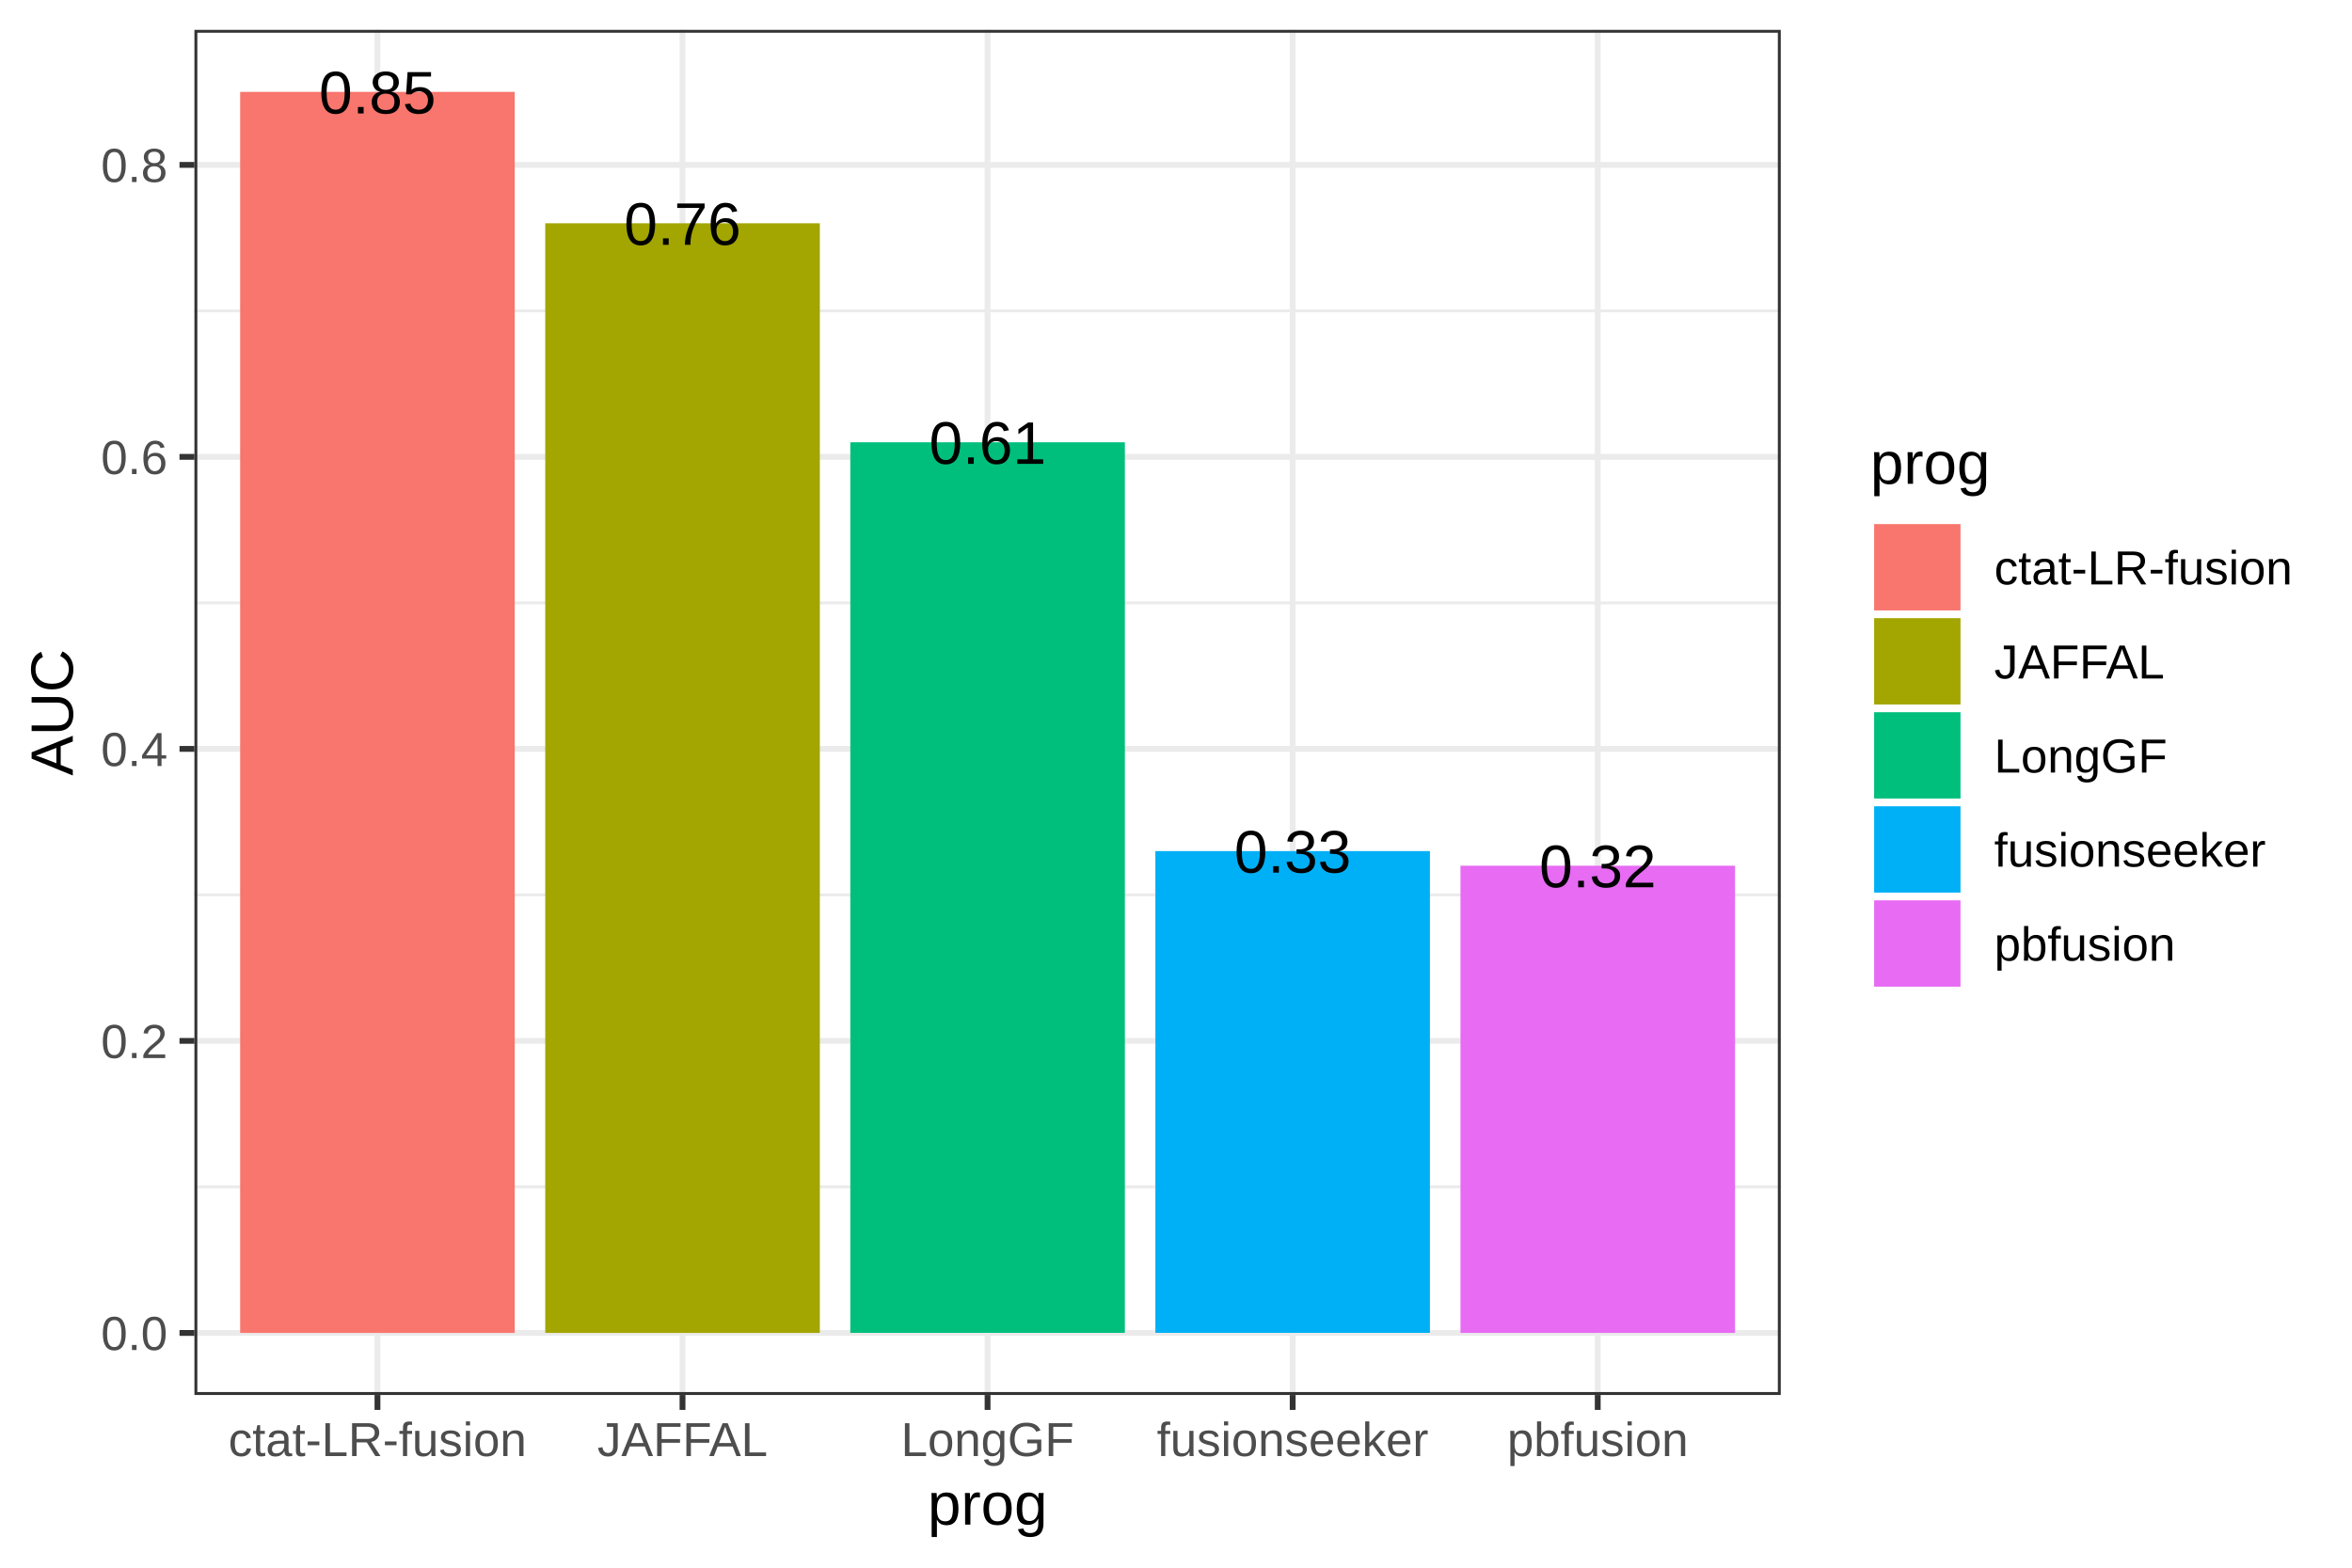
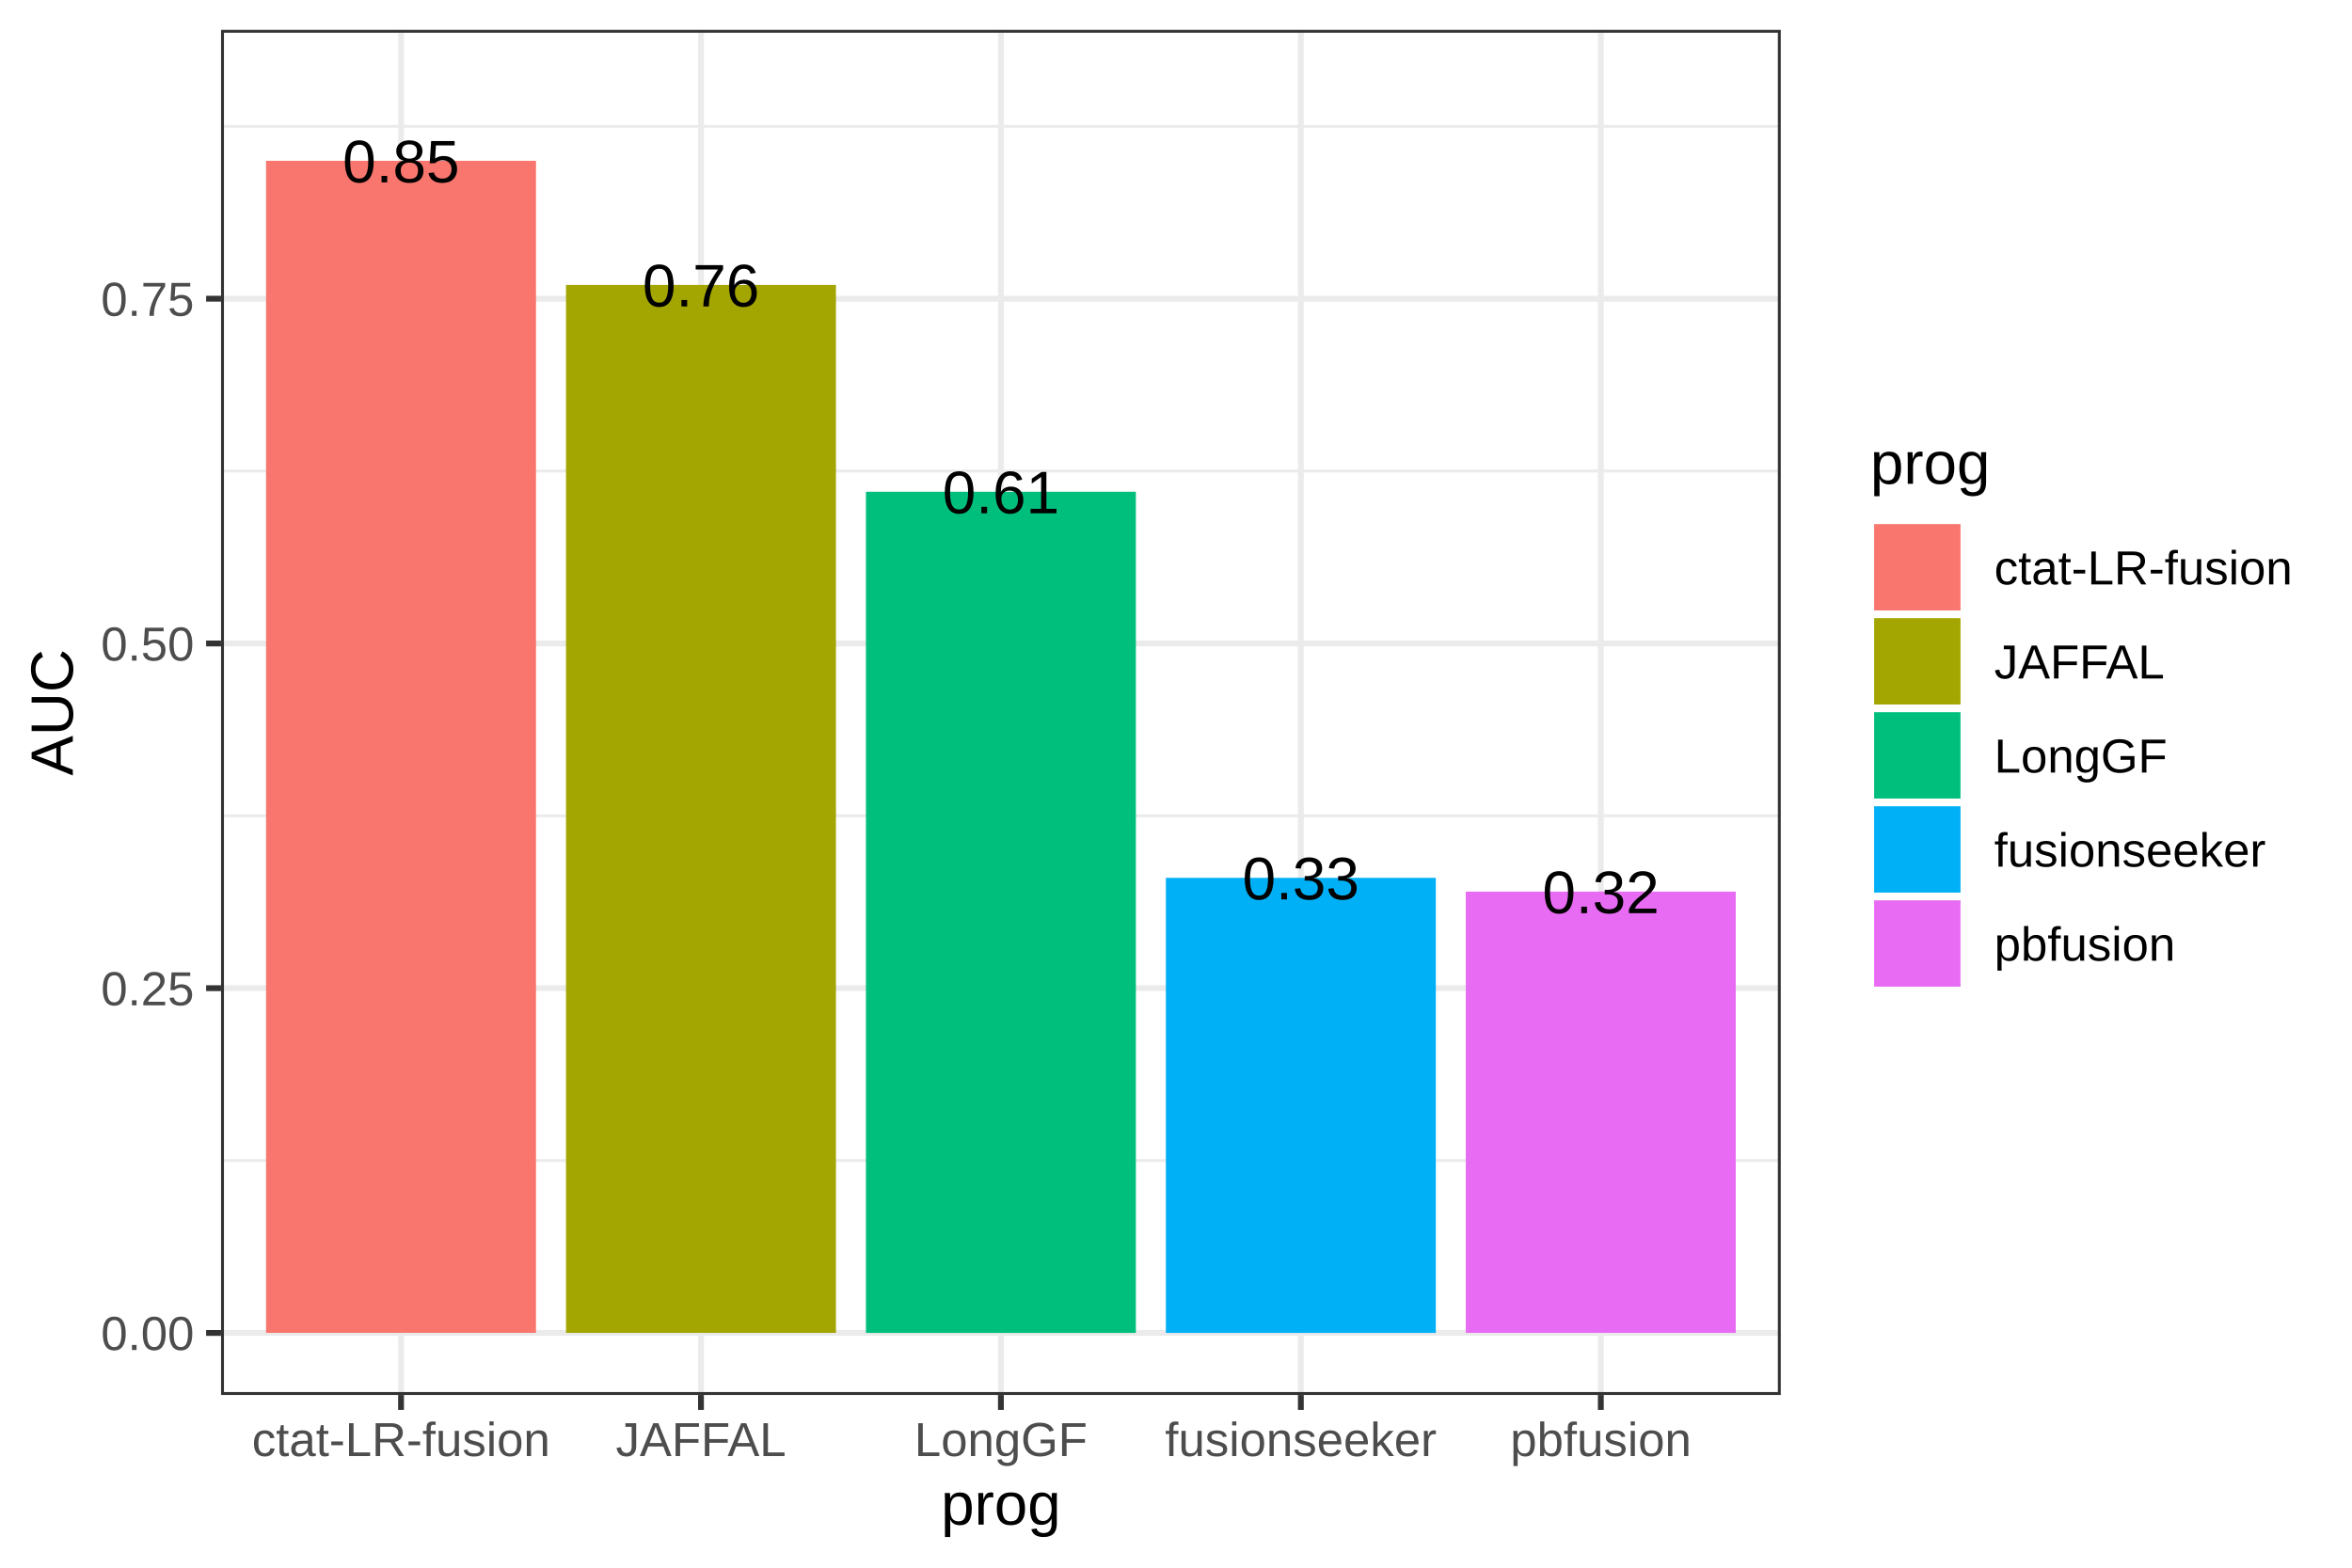
<svg xmlns="http://www.w3.org/2000/svg" class="svglite" width="432.00pt" height="288.00pt" viewBox="0 0 432.00 288.00">
  <defs>
    <style type="text/css">
    .svglite line, .svglite polyline, .svglite polygon, .svglite path, .svglite rect, .svglite circle {
      fill: none;
      stroke: #000000;
      stroke-linecap: round;
      stroke-linejoin: round;
      stroke-miterlimit: 10.00;
    }
    .svglite text {
      white-space: pre;
    }
  </style>
  </defs>
  <rect width="100%" height="100%" style="stroke: none; fill: #FFFFFF;" />
  <defs>
    <clipPath id="cpMC4wMHw0MzIuMDB8MC4wMHwyODguMDA=">
      <rect x="0.00" y="0.00" width="432.00" height="288.00" />
    </clipPath>
  </defs>
  <g clip-path="url(#cpMC4wMHw0MzIuMDB8MC4wMHwyODguMDA=)">
    <rect x="0" y="0.00" width="432.00" height="288.00" style="stroke-width: 1.07; stroke: #FFFFFF; fill: #FFFFFF;" />
  </g>
  <defs>
-     <clipPath id="cpMzUuNzF8MzI3LjA4fDUuNDh8MjU2LjI3">
-       <rect x="35.71" y="5.48" width="291.37" height="250.79" />
+     <clipPath id="cpNDAuNjB8MzI3LjA4fDUuNDh8MjU2LjI3">
+       <rect x="40.60" y="5.48" width="286.48" height="250.79" />
    </clipPath>
  </defs>
-   <g clip-path="url(#cpMzUuNzF8MzI3LjA4fDUuNDh8MjU2LjI3)">
-     <rect x="35.71" y="5.48" width="291.37" height="250.79" style="stroke-width: 1.07; stroke: none; fill: #FFFFFF;" />
-     <polyline points="35.71,218.04 327.08,218.04 " style="stroke-width: 0.53; stroke: #EBEBEB; stroke-linecap: butt;" />
-     <polyline points="35.71,164.40 327.08,164.40 " style="stroke-width: 0.53; stroke: #EBEBEB; stroke-linecap: butt;" />
-     <polyline points="35.71,110.76 327.08,110.76 " style="stroke-width: 0.53; stroke: #EBEBEB; stroke-linecap: butt;" />
-     <polyline points="35.71,57.11 327.08,57.11 " style="stroke-width: 0.53; stroke: #EBEBEB; stroke-linecap: butt;" />
-     <polyline points="35.71,244.87 327.08,244.87 " style="stroke-width: 1.07; stroke: #EBEBEB; stroke-linecap: butt;" />
-     <polyline points="35.71,191.22 327.08,191.22 " style="stroke-width: 1.07; stroke: #EBEBEB; stroke-linecap: butt;" />
-     <polyline points="35.71,137.58 327.08,137.58 " style="stroke-width: 1.07; stroke: #EBEBEB; stroke-linecap: butt;" />
-     <polyline points="35.71,83.93 327.08,83.93 " style="stroke-width: 1.07; stroke: #EBEBEB; stroke-linecap: butt;" />
-     <polyline points="35.71,30.29 327.08,30.29 " style="stroke-width: 1.07; stroke: #EBEBEB; stroke-linecap: butt;" />
-     <polyline points="69.33,256.27 69.33,5.48 " style="stroke-width: 1.07; stroke: #EBEBEB; stroke-linecap: butt;" />
-     <polyline points="125.36,256.27 125.36,5.48 " style="stroke-width: 1.07; stroke: #EBEBEB; stroke-linecap: butt;" />
-     <polyline points="181.39,256.27 181.39,5.48 " style="stroke-width: 1.07; stroke: #EBEBEB; stroke-linecap: butt;" />
-     <polyline points="237.43,256.27 237.43,5.48 " style="stroke-width: 1.07; stroke: #EBEBEB; stroke-linecap: butt;" />
-     <polyline points="293.46,256.27 293.46,5.48 " style="stroke-width: 1.07; stroke: #EBEBEB; stroke-linecap: butt;" />
-     <rect x="44.11" y="16.88" width="50.43" height="227.99" style="stroke-width: 1.07; stroke: none; stroke-linecap: butt; stroke-linejoin: miter; fill: #F8766D;" />
-     <rect x="100.15" y="41.02" width="50.43" height="203.85" style="stroke-width: 1.07; stroke: none; stroke-linecap: butt; stroke-linejoin: miter; fill: #A3A500;" />
-     <rect x="156.18" y="81.25" width="50.43" height="163.61" style="stroke-width: 1.07; stroke: none; stroke-linecap: butt; stroke-linejoin: miter; fill: #00BF7D;" />
-     <rect x="212.21" y="156.35" width="50.43" height="88.51" style="stroke-width: 1.07; stroke: none; stroke-linecap: butt; stroke-linejoin: miter; fill: #00B0F6;" />
-     <rect x="268.25" y="159.04" width="50.43" height="85.83" style="stroke-width: 1.07; stroke: none; stroke-linecap: butt; stroke-linejoin: miter; fill: #E76BF3;" />
-     <text x="69.33" y="20.84" text-anchor="middle" style="font-size: 11.04px; font-family: &quot;Arial&quot;;" textLength="21.47px" lengthAdjust="spacingAndGlyphs">0.85</text>
-     <text x="125.36" y="44.98" text-anchor="middle" style="font-size: 11.04px; font-family: &quot;Arial&quot;;" textLength="21.47px" lengthAdjust="spacingAndGlyphs">0.76</text>
-     <text x="181.39" y="85.21" text-anchor="middle" style="font-size: 11.04px; font-family: &quot;Arial&quot;;" textLength="21.47px" lengthAdjust="spacingAndGlyphs">0.61</text>
-     <text x="237.43" y="160.31" text-anchor="middle" style="font-size: 11.04px; font-family: &quot;Arial&quot;;" textLength="21.47px" lengthAdjust="spacingAndGlyphs">0.33</text>
-     <text x="293.46" y="162.99" text-anchor="middle" style="font-size: 11.04px; font-family: &quot;Arial&quot;;" textLength="21.47px" lengthAdjust="spacingAndGlyphs">0.32</text>
-     <rect x="35.71" y="5.48" width="291.37" height="250.79" style="stroke-width: 1.07; stroke: #333333;" />
+   <g clip-path="url(#cpNDAuNjB8MzI3LjA4fDUuNDh8MjU2LjI3)">
+     <rect x="40.60" y="5.48" width="286.48" height="250.79" style="stroke-width: 1.07; stroke: none; fill: #FFFFFF;" />
+     <polyline points="40.60,213.20 327.08,213.20 " style="stroke-width: 0.53; stroke: #EBEBEB; stroke-linecap: butt;" />
+     <polyline points="40.60,149.87 327.08,149.87 " style="stroke-width: 0.53; stroke: #EBEBEB; stroke-linecap: butt;" />
+     <polyline points="40.60,86.54 327.08,86.54 " style="stroke-width: 0.53; stroke: #EBEBEB; stroke-linecap: butt;" />
+     <polyline points="40.60,23.21 327.08,23.21 " style="stroke-width: 0.53; stroke: #EBEBEB; stroke-linecap: butt;" />
+     <polyline points="40.60,244.87 327.08,244.87 " style="stroke-width: 1.07; stroke: #EBEBEB; stroke-linecap: butt;" />
+     <polyline points="40.60,181.54 327.08,181.54 " style="stroke-width: 1.07; stroke: #EBEBEB; stroke-linecap: butt;" />
+     <polyline points="40.60,118.21 327.08,118.21 " style="stroke-width: 1.07; stroke: #EBEBEB; stroke-linecap: butt;" />
+     <polyline points="40.60,54.88 327.08,54.88 " style="stroke-width: 1.07; stroke: #EBEBEB; stroke-linecap: butt;" />
+     <polyline points="73.66,256.27 73.66,5.48 " style="stroke-width: 1.07; stroke: #EBEBEB; stroke-linecap: butt;" />
+     <polyline points="128.75,256.27 128.75,5.48 " style="stroke-width: 1.07; stroke: #EBEBEB; stroke-linecap: butt;" />
+     <polyline points="183.84,256.27 183.84,5.48 " style="stroke-width: 1.07; stroke: #EBEBEB; stroke-linecap: butt;" />
+     <polyline points="238.93,256.27 238.93,5.48 " style="stroke-width: 1.07; stroke: #EBEBEB; stroke-linecap: butt;" />
+     <polyline points="294.03,256.27 294.03,5.48 " style="stroke-width: 1.07; stroke: #EBEBEB; stroke-linecap: butt;" />
+     <rect x="48.87" y="29.54" width="49.58" height="215.32" style="stroke-width: 1.07; stroke: none; stroke-linecap: butt; stroke-linejoin: miter; fill: #F8766D;" />
+     <rect x="103.96" y="52.34" width="49.58" height="192.52" style="stroke-width: 1.07; stroke: none; stroke-linecap: butt; stroke-linejoin: miter; fill: #A3A500;" />
+     <rect x="159.05" y="90.34" width="49.58" height="154.53" style="stroke-width: 1.07; stroke: none; stroke-linecap: butt; stroke-linejoin: miter; fill: #00BF7D;" />
+     <rect x="214.14" y="161.27" width="49.58" height="83.60" style="stroke-width: 1.07; stroke: none; stroke-linecap: butt; stroke-linejoin: miter; fill: #00B0F6;" />
+     <rect x="269.23" y="163.80" width="49.58" height="81.06" style="stroke-width: 1.07; stroke: none; stroke-linecap: butt; stroke-linejoin: miter; fill: #E76BF3;" />
+     <text x="73.66" y="33.50" text-anchor="middle" style="font-size: 11.04px; font-family: &quot;Arial&quot;;" textLength="21.47px" lengthAdjust="spacingAndGlyphs">0.85</text>
+     <text x="128.75" y="56.30" text-anchor="middle" style="font-size: 11.04px; font-family: &quot;Arial&quot;;" textLength="21.47px" lengthAdjust="spacingAndGlyphs">0.76</text>
+     <text x="183.84" y="94.30" text-anchor="middle" style="font-size: 11.04px; font-family: &quot;Arial&quot;;" textLength="21.47px" lengthAdjust="spacingAndGlyphs">0.61</text>
+     <text x="238.93" y="165.23" text-anchor="middle" style="font-size: 11.04px; font-family: &quot;Arial&quot;;" textLength="21.47px" lengthAdjust="spacingAndGlyphs">0.33</text>
+     <text x="294.03" y="167.76" text-anchor="middle" style="font-size: 11.04px; font-family: &quot;Arial&quot;;" textLength="21.47px" lengthAdjust="spacingAndGlyphs">0.32</text>
+     <rect x="40.60" y="5.48" width="286.48" height="250.79" style="stroke-width: 1.07; stroke: #333333;" />
  </g>
  <g clip-path="url(#cpMC4wMHw0MzIuMDB8MC4wMHwyODguMDA=)">
-     <text x="30.78" y="248.02" text-anchor="end" style="font-size: 8.80px;fill: #4D4D4D; font-family: &quot;Arial&quot;;" textLength="12.23px" lengthAdjust="spacingAndGlyphs">0.0</text>
-     <text x="30.78" y="194.38" text-anchor="end" style="font-size: 8.80px;fill: #4D4D4D; font-family: &quot;Arial&quot;;" textLength="12.23px" lengthAdjust="spacingAndGlyphs">0.2</text>
-     <text x="30.78" y="140.73" text-anchor="end" style="font-size: 8.80px;fill: #4D4D4D; font-family: &quot;Arial&quot;;" textLength="12.23px" lengthAdjust="spacingAndGlyphs">0.4</text>
-     <text x="30.78" y="87.09" text-anchor="end" style="font-size: 8.80px;fill: #4D4D4D; font-family: &quot;Arial&quot;;" textLength="12.23px" lengthAdjust="spacingAndGlyphs">0.6</text>
-     <text x="30.78" y="33.44" text-anchor="end" style="font-size: 8.80px;fill: #4D4D4D; font-family: &quot;Arial&quot;;" textLength="12.23px" lengthAdjust="spacingAndGlyphs">0.8</text>
-     <polyline points="32.97,244.87 35.71,244.87 " style="stroke-width: 1.07; stroke: #333333; stroke-linecap: butt;" />
-     <polyline points="32.97,191.22 35.71,191.22 " style="stroke-width: 1.07; stroke: #333333; stroke-linecap: butt;" />
-     <polyline points="32.97,137.58 35.71,137.58 " style="stroke-width: 1.07; stroke: #333333; stroke-linecap: butt;" />
-     <polyline points="32.97,83.93 35.71,83.93 " style="stroke-width: 1.07; stroke: #333333; stroke-linecap: butt;" />
-     <polyline points="32.97,30.29 35.71,30.29 " style="stroke-width: 1.07; stroke: #333333; stroke-linecap: butt;" />
-     <polyline points="69.33,259.01 69.33,256.27 " style="stroke-width: 1.07; stroke: #333333; stroke-linecap: butt;" />
-     <polyline points="125.36,259.01 125.36,256.27 " style="stroke-width: 1.07; stroke: #333333; stroke-linecap: butt;" />
-     <polyline points="181.39,259.01 181.39,256.27 " style="stroke-width: 1.07; stroke: #333333; stroke-linecap: butt;" />
-     <polyline points="237.43,259.01 237.43,256.27 " style="stroke-width: 1.07; stroke: #333333; stroke-linecap: butt;" />
-     <polyline points="293.46,259.01 293.46,256.27 " style="stroke-width: 1.07; stroke: #333333; stroke-linecap: butt;" />
-     <text x="69.33" y="267.50" text-anchor="middle" style="font-size: 8.80px;fill: #4D4D4D; font-family: &quot;Arial&quot;;" textLength="54.76px" lengthAdjust="spacingAndGlyphs">ctat-LR-fusion</text>
-     <text x="125.36" y="267.50" text-anchor="middle" style="font-size: 8.80px;fill: #4D4D4D; font-family: &quot;Arial&quot;;" textLength="31.77px" lengthAdjust="spacingAndGlyphs">JAFFAL</text>
-     <text x="181.39" y="267.50" text-anchor="middle" style="font-size: 8.80px;fill: #4D4D4D; font-family: &quot;Arial&quot;;" textLength="31.80px" lengthAdjust="spacingAndGlyphs">LongGF</text>
-     <text x="237.43" y="267.50" text-anchor="middle" style="font-size: 8.80px;fill: #4D4D4D; font-family: &quot;Arial&quot;;" textLength="49.90px" lengthAdjust="spacingAndGlyphs">fusionseeker</text>
-     <text x="293.46" y="267.50" text-anchor="middle" style="font-size: 8.80px;fill: #4D4D4D; font-family: &quot;Arial&quot;;" textLength="33.27px" lengthAdjust="spacingAndGlyphs">pbfusion</text>
-     <text x="181.39" y="280.09" text-anchor="middle" style="font-size: 11.00px; font-family: &quot;Arial&quot;;" textLength="22.02px" lengthAdjust="spacingAndGlyphs">prog</text>
+     <text x="35.67" y="248.02" text-anchor="end" style="font-size: 8.80px;fill: #4D4D4D; font-family: &quot;Arial&quot;;" textLength="17.13px" lengthAdjust="spacingAndGlyphs">0.00</text>
+     <text x="35.67" y="184.69" text-anchor="end" style="font-size: 8.80px;fill: #4D4D4D; font-family: &quot;Arial&quot;;" textLength="17.13px" lengthAdjust="spacingAndGlyphs">0.25</text>
+     <text x="35.67" y="121.36" text-anchor="end" style="font-size: 8.80px;fill: #4D4D4D; font-family: &quot;Arial&quot;;" textLength="17.13px" lengthAdjust="spacingAndGlyphs">0.50</text>
+     <text x="35.67" y="58.03" text-anchor="end" style="font-size: 8.80px;fill: #4D4D4D; font-family: &quot;Arial&quot;;" textLength="17.13px" lengthAdjust="spacingAndGlyphs">0.75</text>
+     <polyline points="37.86,244.87 40.60,244.87 " style="stroke-width: 1.07; stroke: #333333; stroke-linecap: butt;" />
+     <polyline points="37.86,181.54 40.60,181.54 " style="stroke-width: 1.07; stroke: #333333; stroke-linecap: butt;" />
+     <polyline points="37.86,118.21 40.60,118.21 " style="stroke-width: 1.07; stroke: #333333; stroke-linecap: butt;" />
+     <polyline points="37.86,54.88 40.60,54.88 " style="stroke-width: 1.07; stroke: #333333; stroke-linecap: butt;" />
+     <polyline points="73.66,259.01 73.66,256.27 " style="stroke-width: 1.07; stroke: #333333; stroke-linecap: butt;" />
+     <polyline points="128.75,259.01 128.75,256.27 " style="stroke-width: 1.07; stroke: #333333; stroke-linecap: butt;" />
+     <polyline points="183.84,259.01 183.84,256.27 " style="stroke-width: 1.07; stroke: #333333; stroke-linecap: butt;" />
+     <polyline points="238.93,259.01 238.93,256.27 " style="stroke-width: 1.07; stroke: #333333; stroke-linecap: butt;" />
+     <polyline points="294.03,259.01 294.03,256.27 " style="stroke-width: 1.07; stroke: #333333; stroke-linecap: butt;" />
+     <text x="73.66" y="267.50" text-anchor="middle" style="font-size: 8.80px;fill: #4D4D4D; font-family: &quot;Arial&quot;;" textLength="54.76px" lengthAdjust="spacingAndGlyphs">ctat-LR-fusion</text>
+     <text x="128.75" y="267.50" text-anchor="middle" style="font-size: 8.80px;fill: #4D4D4D; font-family: &quot;Arial&quot;;" textLength="31.77px" lengthAdjust="spacingAndGlyphs">JAFFAL</text>
+     <text x="183.84" y="267.50" text-anchor="middle" style="font-size: 8.80px;fill: #4D4D4D; font-family: &quot;Arial&quot;;" textLength="31.80px" lengthAdjust="spacingAndGlyphs">LongGF</text>
+     <text x="238.93" y="267.50" text-anchor="middle" style="font-size: 8.80px;fill: #4D4D4D; font-family: &quot;Arial&quot;;" textLength="49.90px" lengthAdjust="spacingAndGlyphs">fusionseeker</text>
+     <text x="294.03" y="267.50" text-anchor="middle" style="font-size: 8.80px;fill: #4D4D4D; font-family: &quot;Arial&quot;;" textLength="33.27px" lengthAdjust="spacingAndGlyphs">pbfusion</text>
+     <text x="183.84" y="280.09" text-anchor="middle" style="font-size: 11.00px; font-family: &quot;Arial&quot;;" textLength="22.02px" lengthAdjust="spacingAndGlyphs">prog</text>
    <text transform="translate(13.37,130.87) rotate(-90)" text-anchor="middle" style="font-size: 11.00px; font-family: &quot;Arial&quot;;" textLength="23.22px" lengthAdjust="spacingAndGlyphs">AUC</text>
    <rect x="338.04" y="74.29" width="88.48" height="113.16" style="stroke-width: 1.07; stroke: none; fill: #FFFFFF;" />
    <text x="343.52" y="88.88" style="font-size: 11.00px; font-family: &quot;Arial&quot;;" textLength="22.02px" lengthAdjust="spacingAndGlyphs">prog</text>
    <rect x="343.52" y="95.57" width="17.28" height="17.28" style="stroke-width: 1.07; stroke: none; fill: #FFFFFF;" />
    <rect x="344.23" y="96.28" width="15.86" height="15.86" style="stroke-width: 1.07; stroke: none; stroke-linecap: butt; stroke-linejoin: miter; fill: #F8766D;" />
    <rect x="343.52" y="112.85" width="17.28" height="17.28" style="stroke-width: 1.07; stroke: none; fill: #FFFFFF;" />
    <rect x="344.23" y="113.56" width="15.86" height="15.86" style="stroke-width: 1.07; stroke: none; stroke-linecap: butt; stroke-linejoin: miter; fill: #A3A500;" />
    <rect x="343.52" y="130.13" width="17.28" height="17.28" style="stroke-width: 1.07; stroke: none; fill: #FFFFFF;" />
    <rect x="344.23" y="130.84" width="15.86" height="15.86" style="stroke-width: 1.07; stroke: none; stroke-linecap: butt; stroke-linejoin: miter; fill: #00BF7D;" />
    <rect x="343.52" y="147.41" width="17.28" height="17.28" style="stroke-width: 1.07; stroke: none; fill: #FFFFFF;" />
    <rect x="344.23" y="148.12" width="15.86" height="15.86" style="stroke-width: 1.07; stroke: none; stroke-linecap: butt; stroke-linejoin: miter; fill: #00B0F6;" />
    <rect x="343.52" y="164.69" width="17.28" height="17.28" style="stroke-width: 1.07; stroke: none; fill: #FFFFFF;" />
    <rect x="344.23" y="165.40" width="15.86" height="15.86" style="stroke-width: 1.07; stroke: none; stroke-linecap: butt; stroke-linejoin: miter; fill: #E76BF3;" />
    <text x="366.28" y="107.37" style="font-size: 8.80px; font-family: &quot;Arial&quot;;" textLength="54.76px" lengthAdjust="spacingAndGlyphs">ctat-LR-fusion</text>
    <text x="366.28" y="124.65" style="font-size: 8.80px; font-family: &quot;Arial&quot;;" textLength="31.77px" lengthAdjust="spacingAndGlyphs">JAFFAL</text>
    <text x="366.28" y="141.93" style="font-size: 8.80px; font-family: &quot;Arial&quot;;" textLength="31.80px" lengthAdjust="spacingAndGlyphs">LongGF</text>
    <text x="366.28" y="159.21" style="font-size: 8.80px; font-family: &quot;Arial&quot;;" textLength="49.90px" lengthAdjust="spacingAndGlyphs">fusionseeker</text>
    <text x="366.28" y="176.49" style="font-size: 8.80px; font-family: &quot;Arial&quot;;" textLength="33.27px" lengthAdjust="spacingAndGlyphs">pbfusion</text>
  </g>
</svg>
